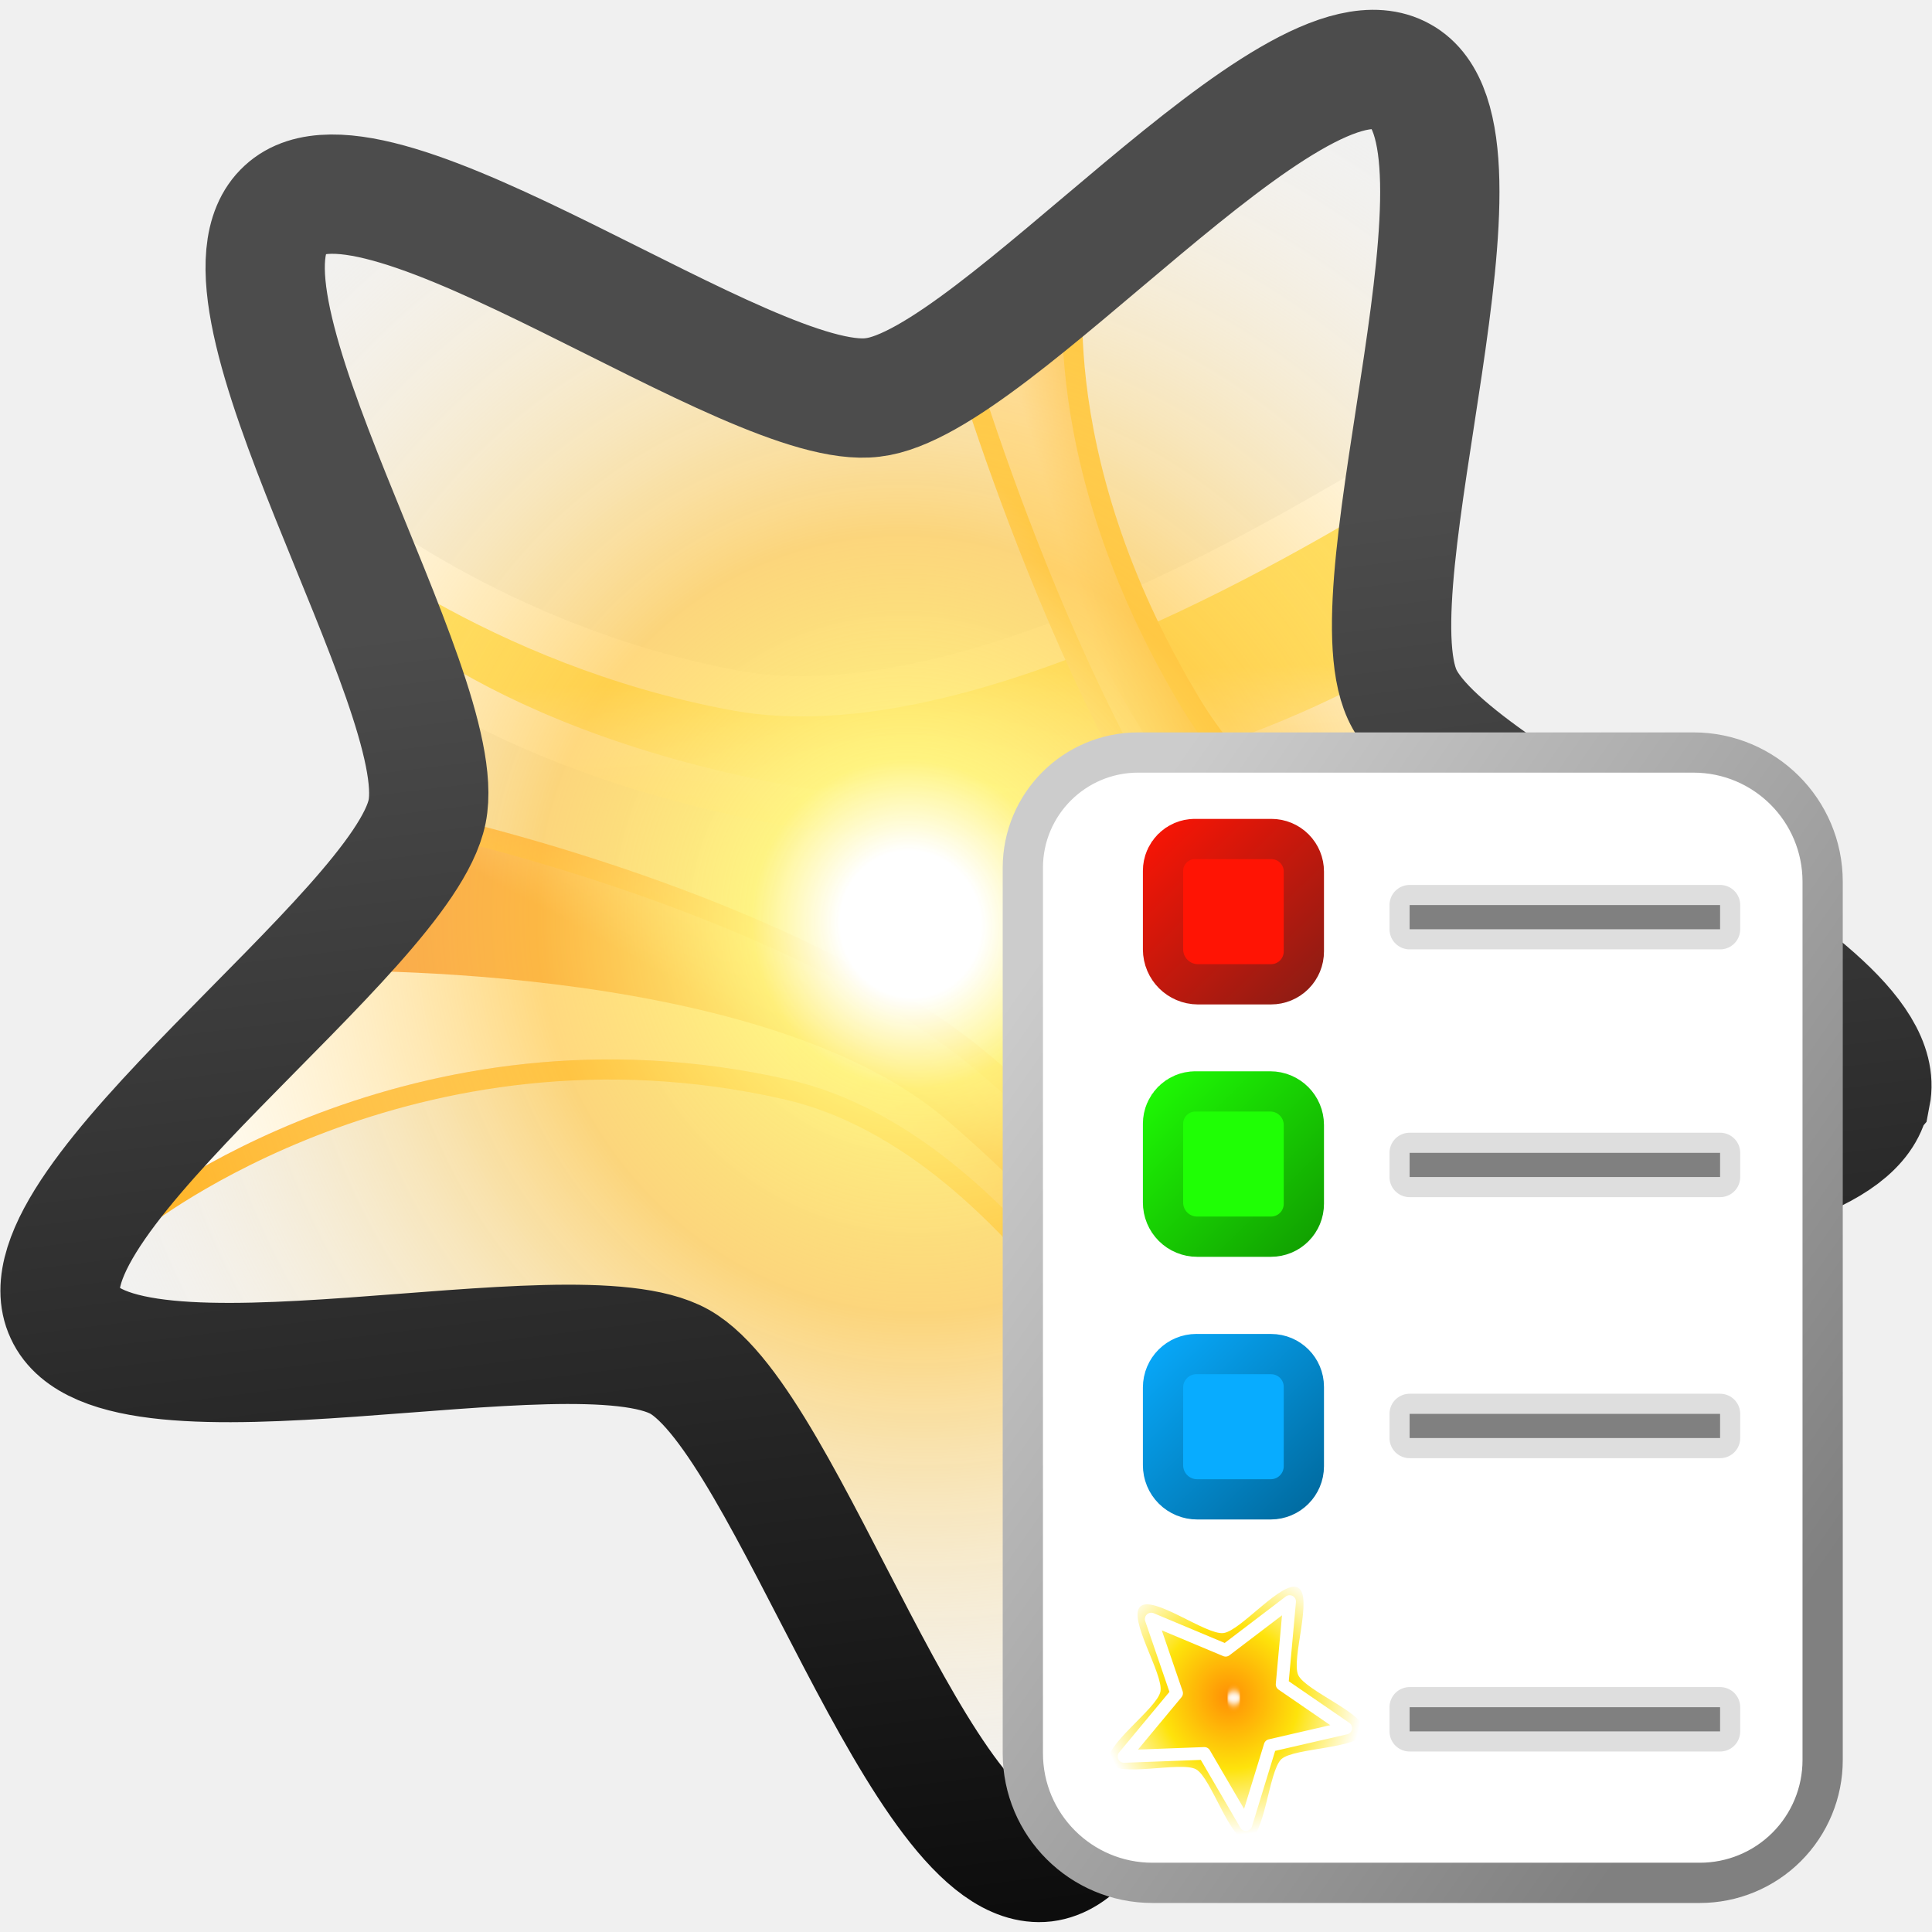
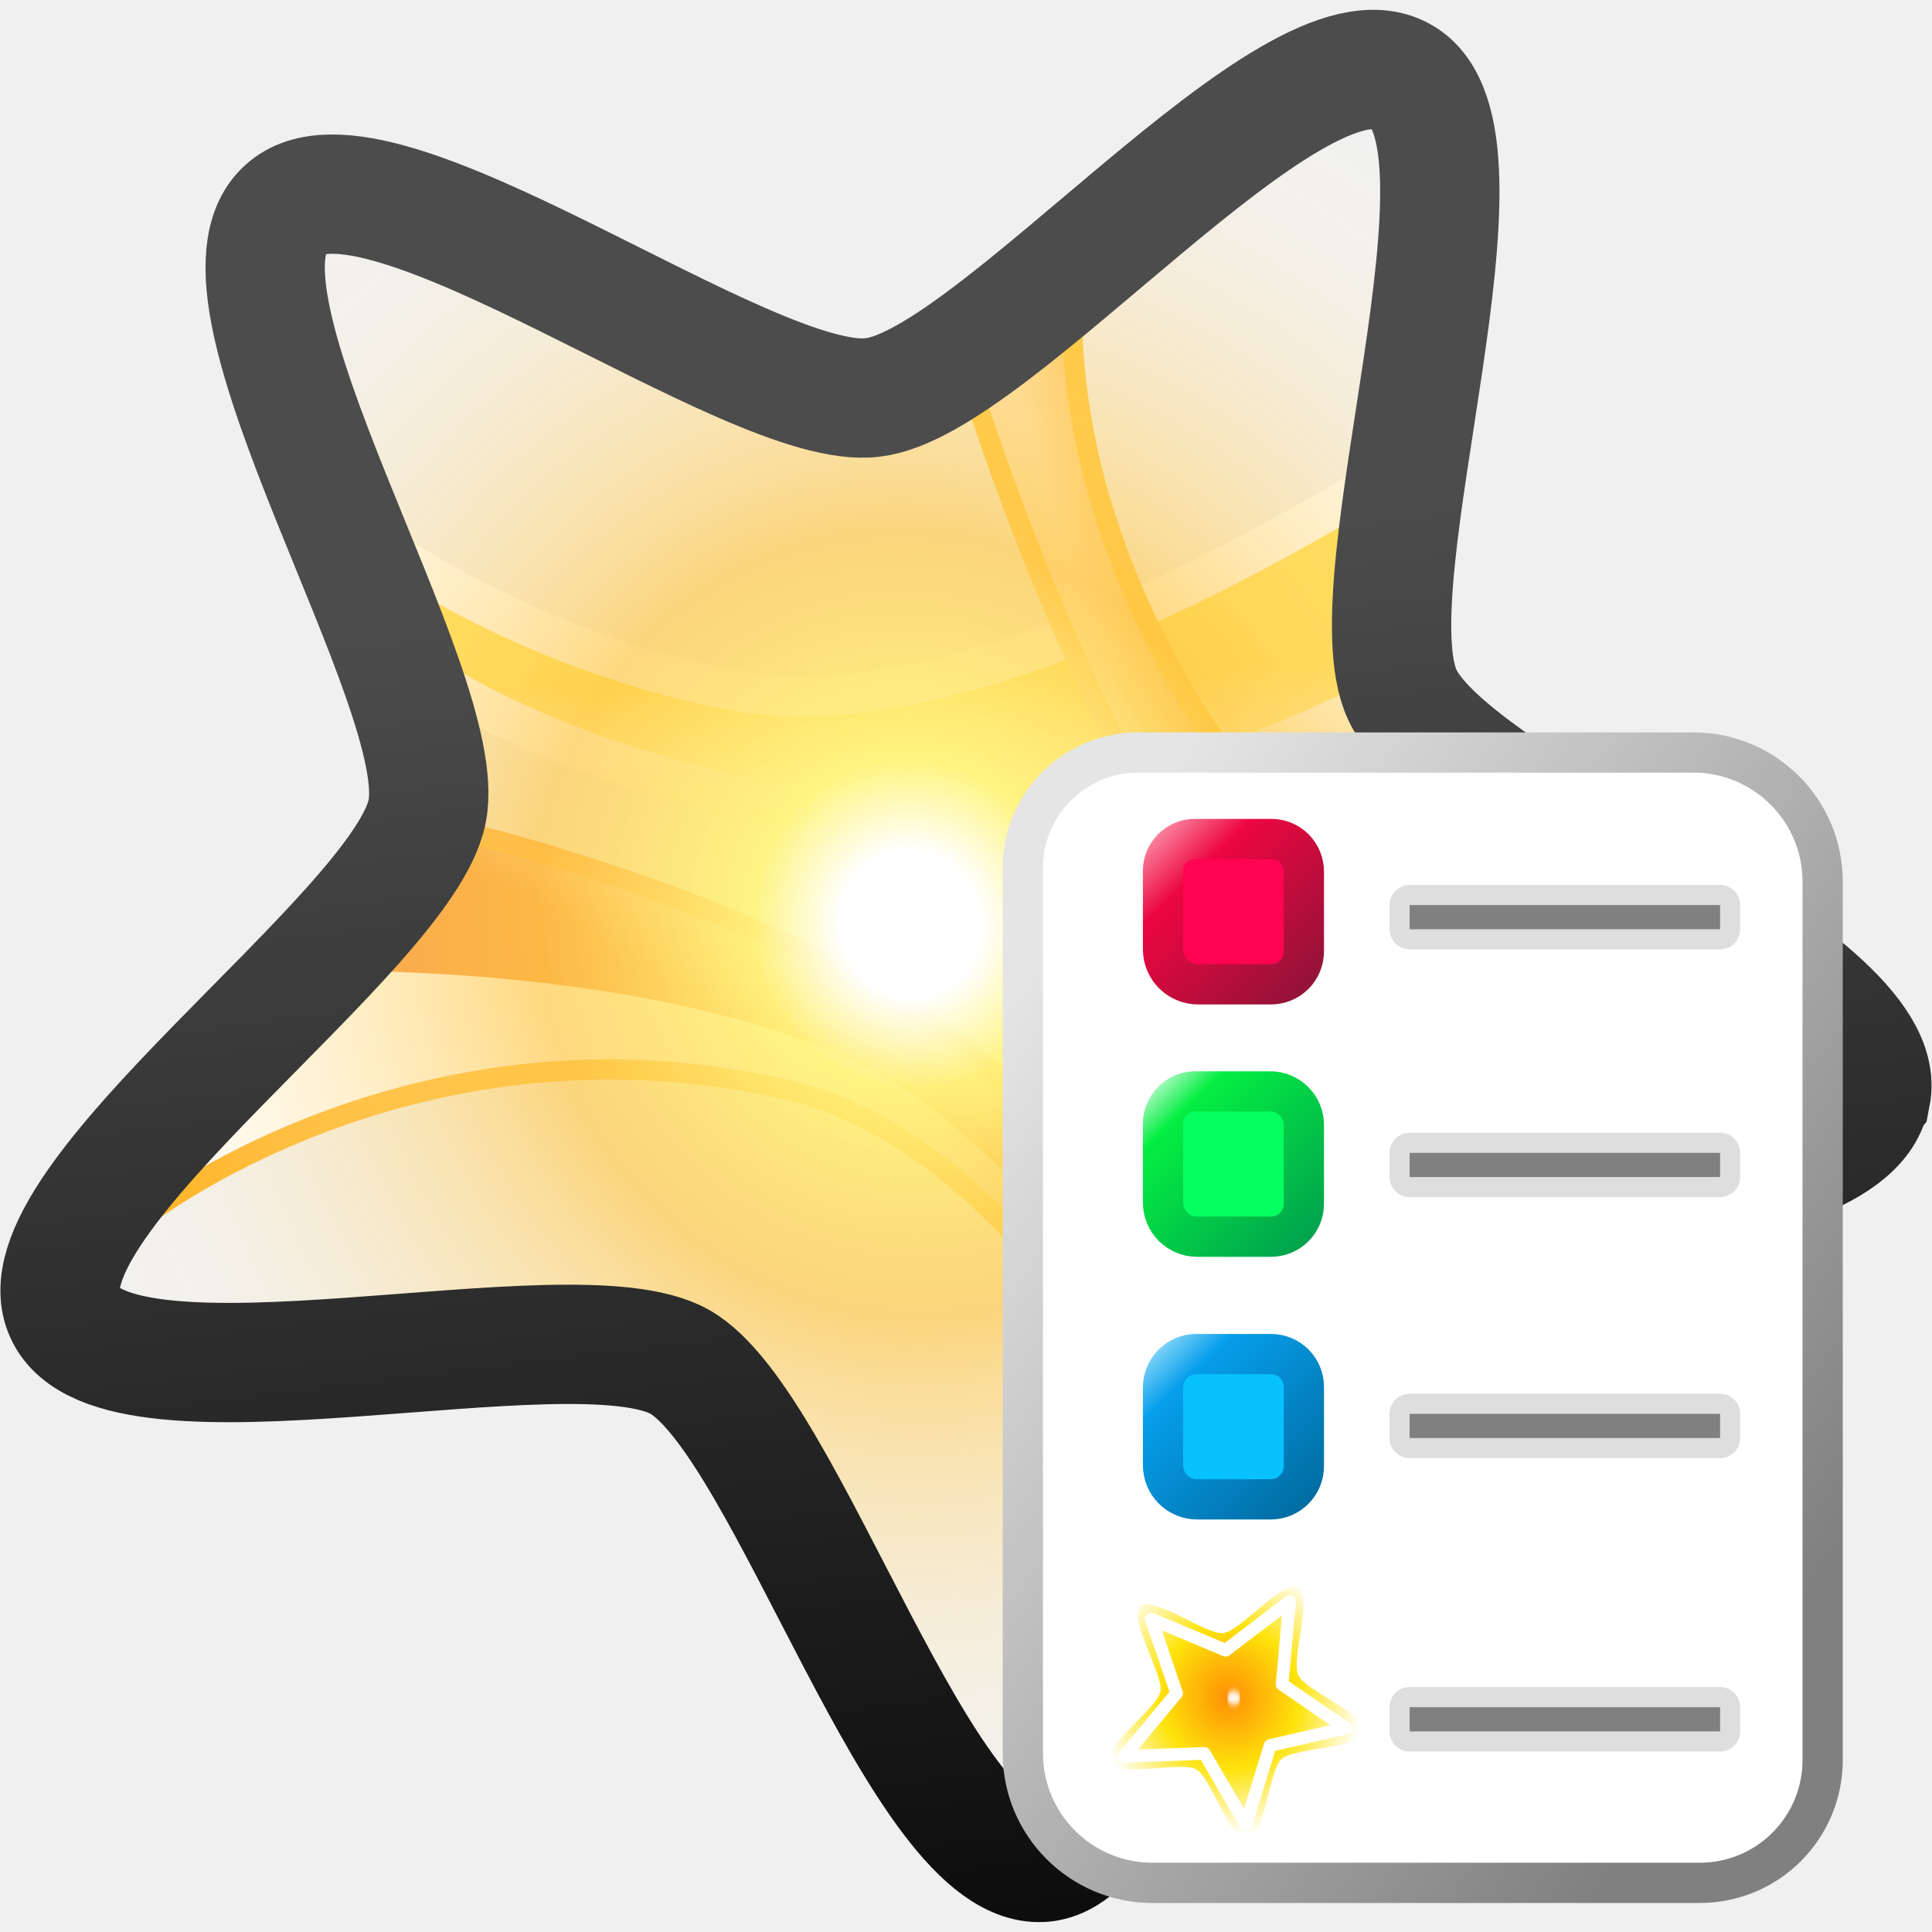
<svg xmlns="http://www.w3.org/2000/svg" xmlns:xlink="http://www.w3.org/1999/xlink" width="48" height="48">
  <defs>
-     <linearGradient id="g">
-       <stop offset="0" stop-color="#08acff" />
-       <stop offset="1" stop-color="#069" />
-     </linearGradient>
-     <linearGradient id="f">
-       <stop offset="0" stop-color="#1fff05" />
-       <stop offset="1" stop-color="#109900" />
-     </linearGradient>
-     <linearGradient id="e">
-       <stop offset="0" stop-color="#ff1404" />
-       <stop offset="1" stop-color="#861d15" />
-     </linearGradient>
    <linearGradient id="c">
-       <stop offset="0" stop-color="#ccc" />
+       <stop offset="0" stop-color="#e5e5e5" />
      <stop offset="1" stop-color="gray" />
    </linearGradient>
    <linearGradient id="a">
      <stop offset="0" stop-color="#4c4c4c" />
      <stop offset="1" stop-color="#0d0d0d" />
    </linearGradient>
-     <linearGradient xlink:href="#c" id="H" x1="25.47" y1="24.208" x2="45.783" y2="38.346" gradientUnits="userSpaceOnUse" />
+     <linearGradient xlink:href="#c" id="I" x1="25.47" y1="24.208" x2="45.783" y2="38.346" gradientUnits="userSpaceOnUse" />
    <linearGradient id="d">
      <stop offset="0" stop-color="#ff8f05" />
      <stop offset=".522" stop-color="#fee30b" />
      <stop offset="1" stop-color="#fff" />
    </linearGradient>
-     <linearGradient xlink:href="#e" id="I" x1="28.395" y1="20.758" x2="32.894" y2="25.368" gradientUnits="userSpaceOnUse" />
-     <linearGradient xlink:href="#f" id="J" x1="28.395" y1="27.368" x2="32.894" y2="31.977" gradientUnits="userSpaceOnUse" />
-     <linearGradient xlink:href="#g" id="K" x1="28.395" y1="33.894" x2="32.894" y2="38.503" gradientUnits="userSpaceOnUse" />
-     <linearGradient xlink:href="#k" id="x" x1="23.693" x2="23.781" y1="16.789" y2="19.796" gradientUnits="userSpaceOnUse" />
-     <linearGradient id="k">
+     <linearGradient xlink:href="#i" id="y" x1="23.693" x2="23.781" y1="16.789" y2="19.796" gradientUnits="userSpaceOnUse" />
+     <linearGradient id="i">
      <stop offset="0" stop-color="#ffdb29" />
      <stop offset="1" stop-color="#fff7d7" />
    </linearGradient>
-     <linearGradient xlink:href="#l" id="y" x1="24.407" x2="24.645" y1="17.954" y2="20.886" gradientUnits="userSpaceOnUse" />
-     <linearGradient id="l">
+     <linearGradient xlink:href="#j" id="z" x1="24.407" x2="24.645" y1="17.954" y2="20.886" gradientUnits="userSpaceOnUse" />
+     <linearGradient id="j">
      <stop offset="0" stop-color="#fff" />
      <stop offset="1" stop-color="#ffecbd" />
    </linearGradient>
-     <linearGradient xlink:href="#m" id="z" x1="20.686" x2="21.75" y1="26.536" y2="24.582" gradientUnits="userSpaceOnUse" />
-     <linearGradient id="m">
+     <linearGradient xlink:href="#k" id="A" x1="20.686" x2="21.75" y1="26.536" y2="24.582" gradientUnits="userSpaceOnUse" />
+     <linearGradient id="k">
      <stop offset="0" stop-color="#f37000" />
      <stop offset="1" stop-color="#ffbd87" />
    </linearGradient>
-     <linearGradient xlink:href="#n" id="A" x1="22.603" x2="23.967" y1="27.476" y2="24.995" gradientUnits="userSpaceOnUse" />
-     <linearGradient id="n">
+     <linearGradient xlink:href="#l" id="B" x1="22.603" x2="23.967" y1="27.476" y2="24.995" gradientUnits="userSpaceOnUse" />
+     <linearGradient id="l">
      <stop offset="0" stop-color="#ffa700" />
      <stop offset="1" stop-color="#ff6115" />
    </linearGradient>
-     <linearGradient xlink:href="#o" id="B" x1="7.56" x2="27.435" y1="26.229" y2="21.1" gradientUnits="userSpaceOnUse" />
-     <linearGradient id="o">
+     <linearGradient xlink:href="#m" id="C" x1="7.56" x2="27.435" y1="26.229" y2="21.1" gradientUnits="userSpaceOnUse" />
+     <linearGradient id="m">
      <stop offset=".55" stop-color="#fff" />
      <stop offset="1" stop-color="#fff" stop-opacity="0" />
    </linearGradient>
-     <linearGradient xlink:href="#p" id="C" x1="30.647" x2="28.553" y1="20.072" y2="20.71" gradientUnits="userSpaceOnUse" />
-     <linearGradient id="p">
+     <linearGradient xlink:href="#n" id="D" x1="30.647" x2="28.553" y1="20.072" y2="20.71" gradientUnits="userSpaceOnUse" />
+     <linearGradient id="n">
      <stop offset="0" stop-color="#faac17" />
      <stop offset="1" stop-color="#fddea5" />
    </linearGradient>
-     <linearGradient xlink:href="#q" id="D" x1="29.594" x2="27.613" y1="18.343" y2="19.846" gradientUnits="userSpaceOnUse" />
-     <linearGradient id="q">
+     <linearGradient xlink:href="#o" id="E" x1="29.594" x2="27.613" y1="18.343" y2="19.846" gradientUnits="userSpaceOnUse" />
+     <linearGradient id="o">
      <stop offset="0" stop-color="#ffb600" />
      <stop offset="1" stop-color="#fbdfc4" />
    </linearGradient>
-     <linearGradient xlink:href="#r" id="E" x1="36.084" x2="30.671" y1="28.491" y2="14.734" gradientUnits="userSpaceOnUse" />
-     <linearGradient id="r">
+     <linearGradient xlink:href="#p" id="F" x1="36.084" x2="30.671" y1="28.491" y2="14.734" gradientUnits="userSpaceOnUse" />
+     <linearGradient id="p">
      <stop offset=".455" stop-color="#fff" />
      <stop offset="1" stop-color="#fff" stop-opacity="0" />
    </linearGradient>
-     <linearGradient id="w">
+     <linearGradient id="u">
      <stop offset=".075" stop-color="#fff" />
      <stop offset=".169" stop-color="#fff47e" stop-opacity=".954" />
      <stop offset=".399" stop-color="#ffcd58" stop-opacity=".766" />
      <stop offset="1" stop-color="#fff" stop-opacity="0" />
    </linearGradient>
-     <linearGradient xlink:href="#a" id="G" x1="5.83" x2="12.91" y1="6.7" y2="13.2" gradientUnits="userSpaceOnUse" gradientTransform="matrix(2.647 2.2616 -2.267 2.6553 22.262 -16.878)" />
-     <radialGradient xlink:href="#d" id="L" cx="7.18" cy="8.2" r="6.59" fx="7.18" fy="8.2" gradientTransform="matrix(.9 .5558 -.5314 .8606 5.08 -2.85)" gradientUnits="userSpaceOnUse" />
-     <radialGradient xlink:href="#w" id="F" cx="7.64" cy="8.376" r="6.59" fx="7.64" fy="8.376" gradientTransform="matrix(1.1223 3.51126 -3.3576 1.08334 42.17 -12.956)" gradientUnits="userSpaceOnUse" />
-     <filter id="M" width="1.832" height="1.832" x="-.416" y="-.416" color-interpolation-filters="sRGB">
+     <linearGradient xlink:href="#a" id="H" x1="5.83" x2="12.91" y1="6.7" y2="13.2" gradientUnits="userSpaceOnUse" gradientTransform="matrix(2.647 2.2616 -2.267 2.6553 22.262 -16.878)" />
+     <linearGradient xlink:href="#v" id="L" x1="28.395" y1="33.894" x2="32.894" y2="38.503" gradientUnits="userSpaceOnUse" gradientTransform="translate(0 -.752)" />
+     <linearGradient id="v">
+       <stop offset="0" stop-color="#bbedff" />
+       <stop offset=".24" stop-color="#069eeb" />
+       <stop offset="1" stop-color="#069" />
+     </linearGradient>
+     <linearGradient xlink:href="#w" id="K" x1="28.395" y1="27.368" x2="32.894" y2="31.977" gradientUnits="userSpaceOnUse" gradientTransform="translate(0 -.752)" />
+     <linearGradient id="w">
+       <stop offset="0" stop-color="#fff" />
+       <stop offset=".217" stop-color="#04ee42" />
+       <stop offset="1" stop-color="#00994e" />
+     </linearGradient>
+     <linearGradient xlink:href="#x" id="J" x1="28.395" y1="20.758" x2="32.894" y2="25.368" gradientUnits="userSpaceOnUse" gradientTransform="translate(0 -.413)" />
+     <linearGradient id="x">
+       <stop offset="0" stop-color="#ffb0bf" />
+       <stop offset=".294" stop-color="#ec0641" />
+       <stop offset="1" stop-color="#861536" />
+     </linearGradient>
+     <radialGradient xlink:href="#d" id="M" cx="7.18" cy="8.2" r="6.59" fx="7.18" fy="8.2" gradientTransform="matrix(.9 .5558 -.5314 .8606 5.08 -2.85)" gradientUnits="userSpaceOnUse" />
+     <radialGradient xlink:href="#u" id="G" cx="7.64" cy="8.376" r="6.59" fx="7.64" fy="8.376" gradientTransform="matrix(1.1223 3.51126 -3.3576 1.08334 42.17 -12.956)" gradientUnits="userSpaceOnUse" />
+     <filter id="N" width="1.832" height="1.832" x="-.416" y="-.416" color-interpolation-filters="sRGB">
      <feGaussianBlur stdDeviation=".13" />
    </filter>
  </defs>
  <g paint-order="markers stroke fill">
-     <path fill="url(#x)" stroke="url(#y)" stroke-linecap="round" stroke-linejoin="round" stroke-width="2" d="M7.968 13.118s4.06 3.42 10.187 4.548 14.922-4.51 16.312-5.262.076 4.172.076 4.172-7.142 4.435-15.11 2.932c-7.969-1.504-10.819-4.903-10.819-4.903Z" transform="translate(.043 -.015)" />
-     <path fill="url(#z)" stroke="url(#A)" stroke-linecap="round" stroke-linejoin="round" d="M10.524 20.71s9.096 1.955 13.832 6.014 6.428 7.856 6.428 7.856l-.977 2.518s-4.058-8.852-10.262-10.26c-9.434-2.143-16.237 3.27-16.237 3.27z" transform="translate(.043 -.015)" />
-     <path fill="url(#B)" d="M7.521 24.139s11.222-.358 15.958 3.702 6.507 7.855 6.507 7.855l-.18 1.402s-4.057-8.852-10.26-10.26c-9.435-2.143-16.238 3.27-16.238 3.27z" transform="translate(.043 -.015)" />
-     <path fill="url(#C)" stroke="url(#D)" stroke-linecap="round" stroke-linejoin="round" d="M23.943 8.27s2.957 10.39 7.33 15.147c4.284 4.66 7.216 6.916 7.216 6.916l8.833-3.458s-13.832-2.368-17.966-9.21C25.458 11.219 26.46 6.278 26.46 6.278Z" transform="translate(.043 -.015)" />
-     <path fill="url(#E)" d="M23.943 8.27s2.957 10.39 7.33 15.147c4.284 4.66 7.216 6.916 7.216 6.916l4.839-1.343S32.324 24.78 28.19 17.94c-3.898-6.448-2.744-11.287-2.744-11.287Z" transform="translate(.043 -.015)" />
+     <path fill="url(#y)" stroke="url(#z)" stroke-linecap="round" stroke-linejoin="round" stroke-width="2" d="M7.968 13.118s4.06 3.42 10.187 4.548 14.922-4.51 16.312-5.262.076 4.172.076 4.172-7.142 4.435-15.11 2.932c-7.969-1.504-10.819-4.903-10.819-4.903Z" transform="translate(.043 -.015)" />
+     <path fill="url(#A)" stroke="url(#B)" stroke-linecap="round" stroke-linejoin="round" d="M10.524 20.71s9.096 1.955 13.832 6.014 6.428 7.856 6.428 7.856l-.977 2.518s-4.058-8.852-10.262-10.26c-9.434-2.143-16.237 3.27-16.237 3.27z" transform="translate(.043 -.015)" />
+     <path fill="url(#C)" d="M7.521 24.139s11.222-.358 15.958 3.702 6.507 7.855 6.507 7.855l-.18 1.402s-4.057-8.852-10.26-10.26c-9.435-2.143-16.238 3.27-16.238 3.27z" transform="translate(.043 -.015)" />
+     <path fill="url(#D)" stroke="url(#E)" stroke-linecap="round" stroke-linejoin="round" d="M23.943 8.27s2.957 10.39 7.33 15.147c4.284 4.66 7.216 6.916 7.216 6.916l8.833-3.458s-13.832-2.368-17.966-9.21C25.458 11.219 26.46 6.278 26.46 6.278Z" transform="translate(.043 -.015)" />
+     <path fill="url(#F)" d="M23.943 8.27s2.957 10.39 7.33 15.147c4.284 4.66 7.216 6.916 7.216 6.916l4.839-1.343S32.324 24.78 28.19 17.94c-3.898-6.448-2.744-11.287-2.744-11.287Z" transform="translate(.043 -.015)" />
  </g>
-   <path fill="url(#F)" fill-rule="evenodd" stroke="url(#G)" stroke-width="2.964" d="M46.461 27.219c-.58 3.04-12.322 2.743-14.585 4.804-2.26 2.11-2.886 13.837-5.922 14.228-3.039.343-6.381-10.917-9.07-12.433-2.661-1.493-13.993 1.591-15.272-1.2-1.301-2.766 8.392-9.454 9-12.471.607-3.018-5.816-12.868-3.53-14.956 2.237-2.083 11.566 5.06 14.601 4.669 3.04-.343 10.44-9.495 13.13-7.979 2.684 1.467-1.255 12.568.024 15.36 1.28 2.792 12.232 6.96 11.647 9.951z" enable-background="accumulate" overflow="visible" style="marker:none" transform="translate(0 .014)" />
+   <path fill="url(#G)" fill-rule="evenodd" stroke="url(#H)" stroke-width="2.964" d="M46.461 27.219c-.58 3.04-12.322 2.743-14.585 4.804-2.26 2.11-2.886 13.837-5.922 14.228-3.039.343-6.381-10.917-9.07-12.433-2.661-1.493-13.993 1.591-15.272-1.2-1.301-2.766 8.392-9.454 9-12.471.607-3.018-5.816-12.868-3.53-14.956 2.237-2.083 11.566 5.06 14.601 4.669 3.04-.343 10.44-9.495 13.13-7.979 2.684 1.467-1.255 12.568.024 15.36 1.28 2.792 12.232 6.96 11.647 9.951z" enable-background="accumulate" overflow="visible" style="marker:none" transform="translate(0 .014)" />
  <g stroke-linecap="round" paint-order="markers stroke fill">
-     <path d="M28.278 19.196h13.796a2.71 2.71 45 0 1 2.709 2.708v21.824a2.55 2.55 135 0 1-2.552 2.551h-13.6a2.72 2.72 45 0 1-2.719-2.719V21.562a2.365 2.365 135 0 1 2.366-2.366z" fill="#fff" stroke="url(#H)" stroke-width="2" />
-     <path d="M29.685 21.758h1.901a.307.307 45 0 1 .308.308v1.985a.316.316 135 0 1-.317.317h-1.814a.37.37 45 0 1-.368-.368v-1.952a.29.29 135 0 1 .29-.29" transform="translate(0 -.413)" fill="#ff1404" stroke="url(#I)" stroke-width="2" stroke-linejoin="round" />
-     <path d="M29.698 28.368h1.862a.334.334 45 0 1 .334.334v1.958a.316.316 135 0 1-.317.317h-1.834a.347.347 45 0 1-.348-.348v-1.958a.303.303 135 0 1 .303-.303" transform="translate(0 -.752)" fill="#1fff05" stroke="url(#J)" stroke-width="2" stroke-linejoin="round" />
-     <path d="M29.725 34.894h1.855a.314.314 45 0 1 .314.314v1.972a.323.323 135 0 1-.323.323h-1.828a.347.347 45 0 1-.348-.348v-1.932a.33.33 135 0 1 .33-.33z" transform="translate(0 -.752)" fill="#08acff" stroke="url(#K)" stroke-width="2" stroke-linejoin="round" />
+     <path d="M28.278 19.196h13.796a2.71 2.71 45 0 1 2.709 2.708v21.824a2.55 2.55 135 0 1-2.552 2.551h-13.6a2.72 2.72 45 0 1-2.719-2.719V21.562a2.365 2.365 135 0 1 2.366-2.366z" fill="#fff" stroke="url(#I)" stroke-width="2" />
+     <path d="M29.685 21.345h1.901a.307.307 0 0 1 .308.308v1.985a.316.316 0 0 1-.317.317h-1.814a.37.37 0 0 1-.368-.368v-1.952a.29.29 0 0 1 .29-.29" fill="#ff0451" stroke="url(#J)" stroke-width="2" stroke-linejoin="round" />
+     <path d="M29.698 27.616h1.862a.334.334 0 0 1 .334.334v1.958a.316.316 0 0 1-.317.317h-1.834a.347.347 0 0 1-.348-.348v-1.958a.303.303 0 0 1 .303-.303" fill="#05ff60" stroke="url(#K)" stroke-width="2" stroke-linejoin="round" />
+     <path d="M29.725 34.142h1.855a.314.314 0 0 1 .314.314v1.972a.323.323 0 0 1-.323.323h-1.828a.347.347 0 0 1-.348-.348v-1.932a.33.33 0 0 1 .33-.33z" fill="#08c1ff" stroke="url(#L)" stroke-width="2" stroke-linejoin="round" />
    <path d="M35.022 22.486h7.713v.601h-7.713zm0 6.156h7.713v.601h-7.713zm0 6.485h7.713v.601h-7.713zm0 7.288h7.713v.601h-7.713z" fill="gray" stroke="#000" stroke-linejoin="round" stroke-opacity=".13" />
  </g>
-   <path fill="url(#L)" fill-rule="evenodd" stroke="url(#linearGradient1)" stroke-width=".85" d="M13.51 5.1c.44.77-2.18 2.89-2.29 3.76-.1.88 1.95 3.55 1.36 4.2-.6.64-3.43-1.19-4.3-1.02-.86.17-2.76 2.95-3.56 2.58-.8-.36.07-3.62-.36-4.39S.69 8.51.8 7.63c.1-.87 3.47-1.05 4.06-1.7.6-.64.51-4.01 1.38-4.18.86-.18 2.07 2.97 2.87 3.34s3.97-.76 4.4 0z" enable-background="accumulate" overflow="visible" style="marker:none" transform="matrix(.3741 .31963 -.3204 .37527 30.477 36.794)" />
+   <path fill="url(#M)" fill-rule="evenodd" stroke="url(#linearGradient1)" stroke-width=".85" d="M13.51 5.1c.44.77-2.18 2.89-2.29 3.76-.1.88 1.95 3.55 1.36 4.2-.6.64-3.43-1.19-4.3-1.02-.86.17-2.76 2.95-3.56 2.58-.8-.36.07-3.62-.36-4.39S.69 8.51.8 7.63c.1-.87 3.47-1.05 4.06-1.7.6-.64.51-4.01 1.38-4.18.86-.18 2.07 2.97 2.87 3.34s3.97-.76 4.4 0z" enable-background="accumulate" overflow="visible" style="marker:none" transform="matrix(.3741 .31963 -.3204 .37527 30.477 36.794)" />
  <path fill="none" stroke="#fff" stroke-linejoin="round" stroke-width="2.23" d="m43.15 26.6-13.29 3.06-4.27 13.9-7.3-12.51-14.12.53 9.24-11.12L8.95 7.43l13.08 5.48 11.25-8.56-1.32 14.56Z" enable-background="accumulate" overflow="visible" style="marker:none" transform="translate(27.337 39.175)scale(.14133)" />
-   <path fill="#fffdfc" fill-rule="evenodd" d="M8.5 7.99a.37.37 0 0 1-.38.37.37.37 0 0 1-.37-.37.37.37 0 0 1 .37-.38.37.37 0 0 1 .37.37" filter="url(#M)" transform="rotate(36.96 -40.92 63.454)scale(.42867)" />
+   <path fill="#fffdfc" fill-rule="evenodd" d="M8.5 7.99a.37.37 0 0 1-.38.37.37.37 0 0 1-.37-.37.37.37 0 0 1 .37-.38.37.37 0 0 1 .37.37" filter="url(#N)" transform="rotate(36.96 -40.92 63.454)scale(.42867)" />
</svg>
